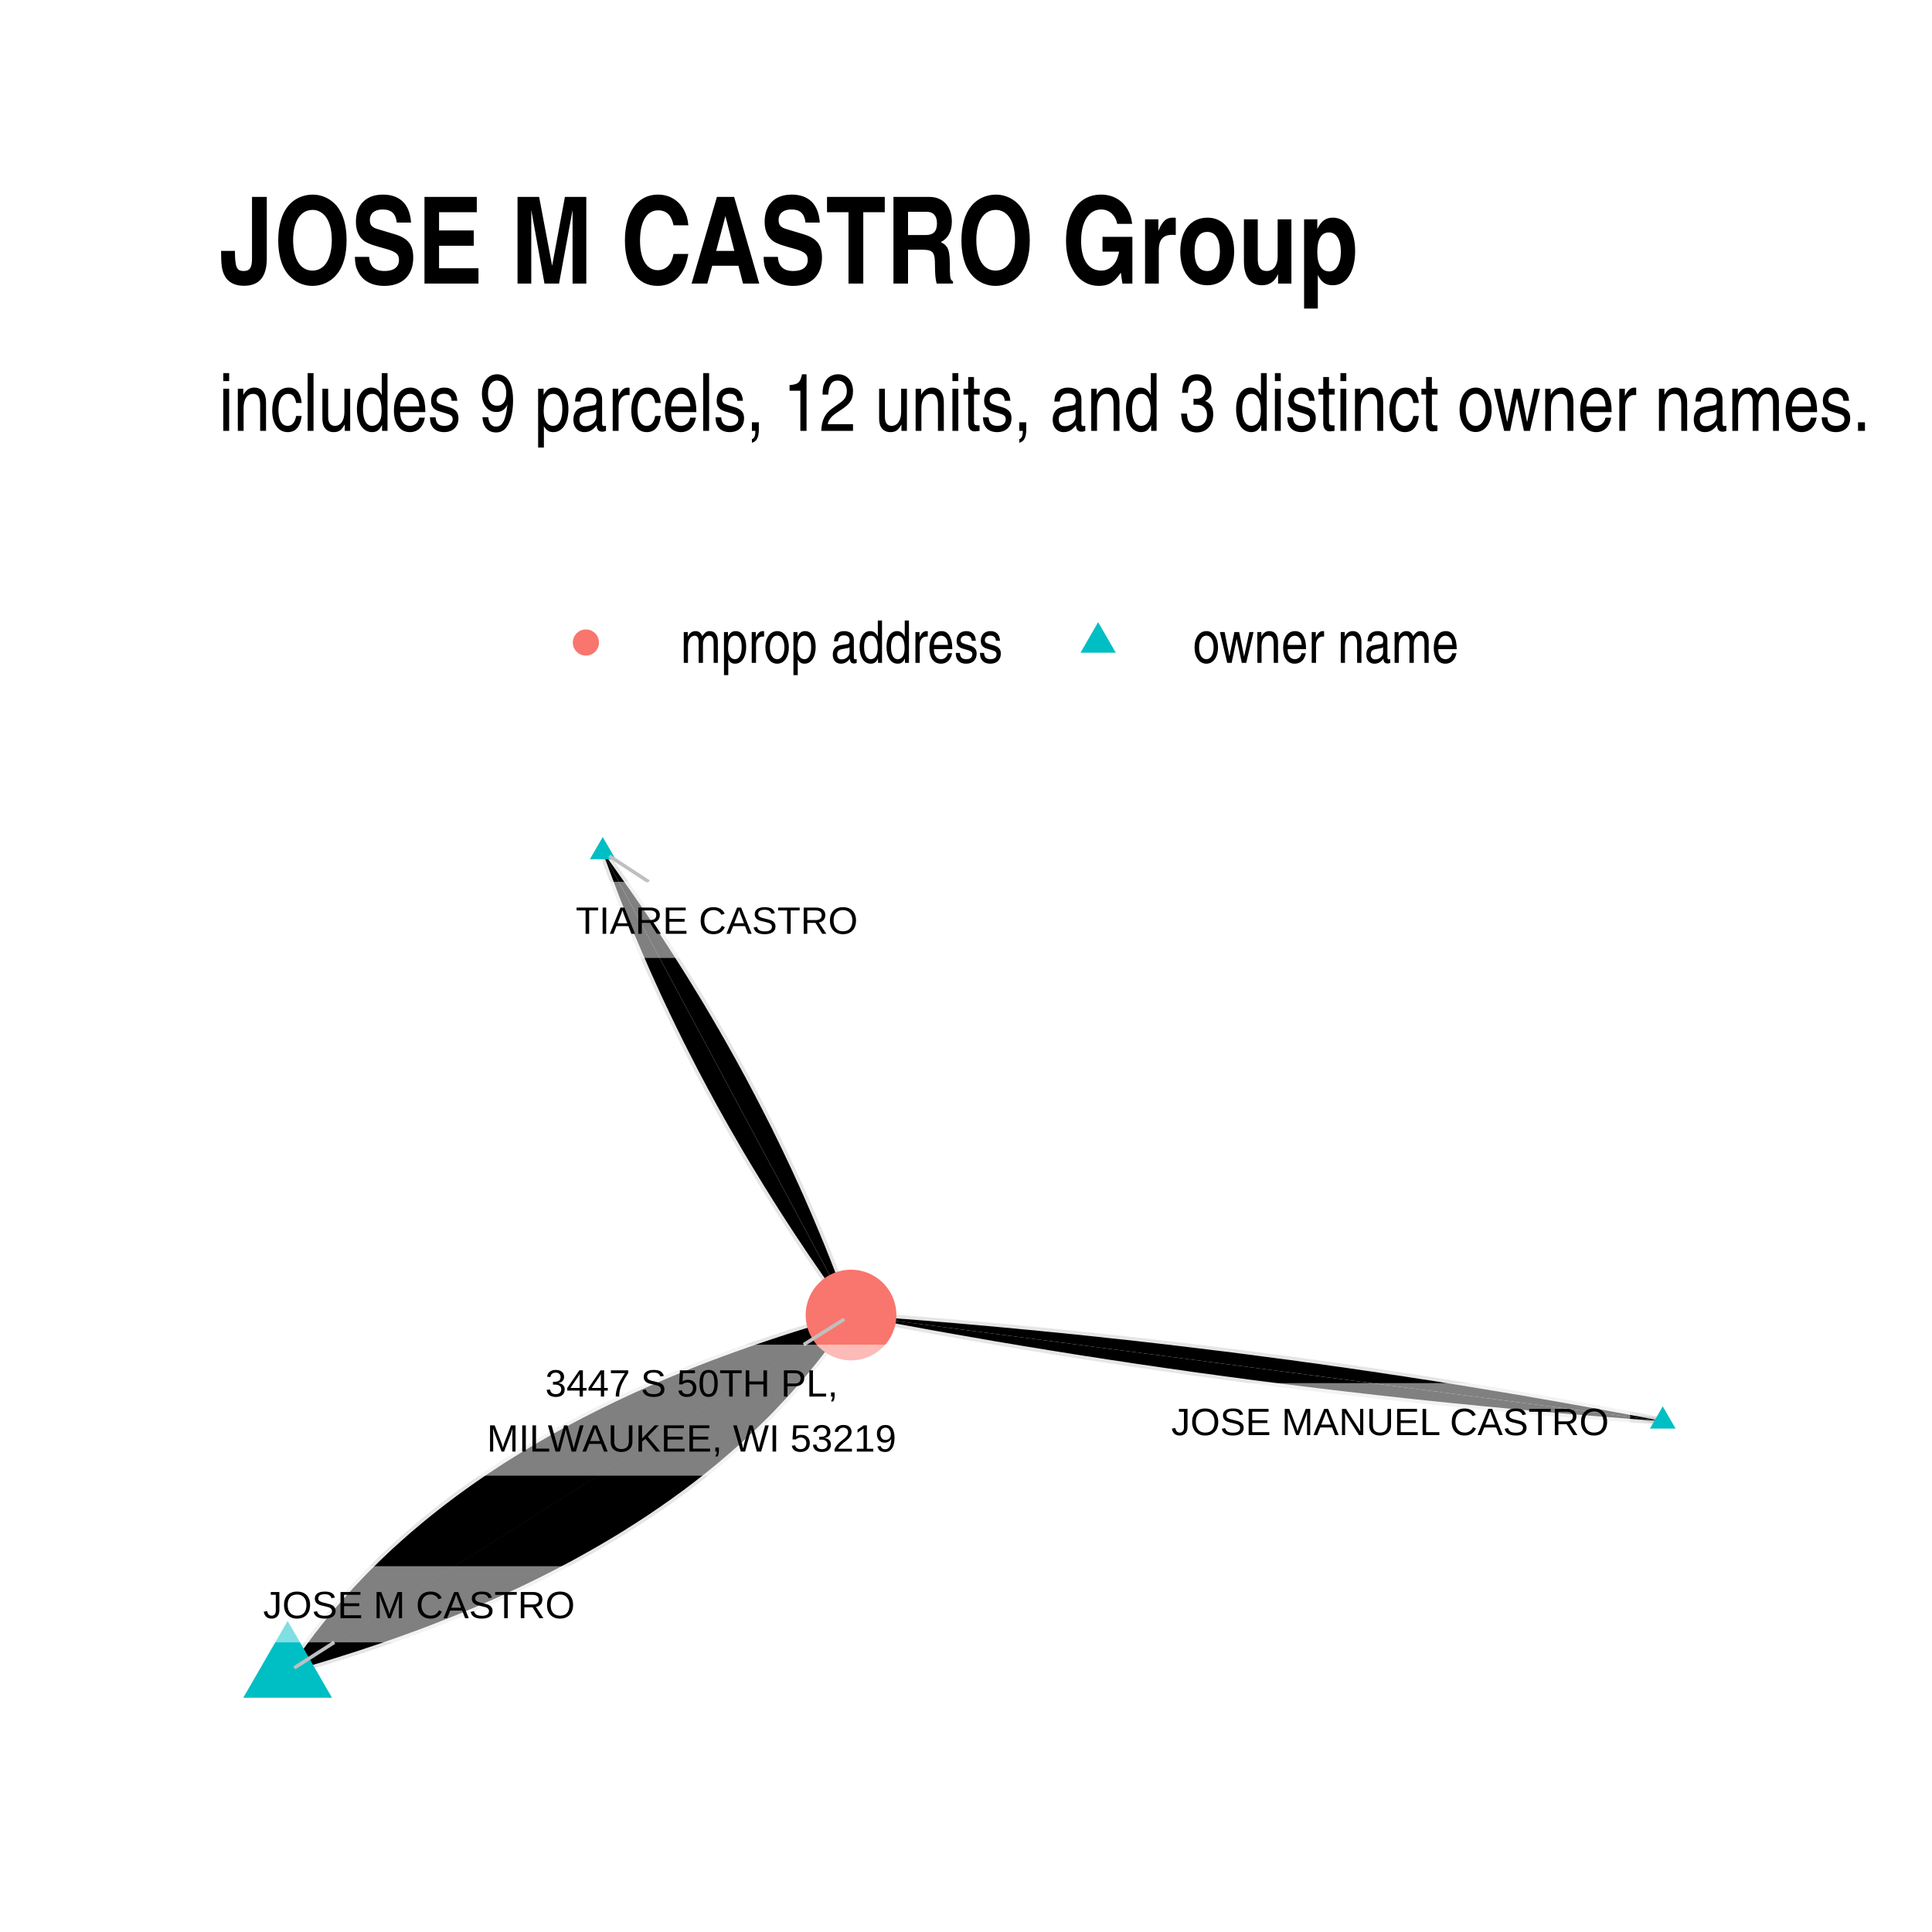
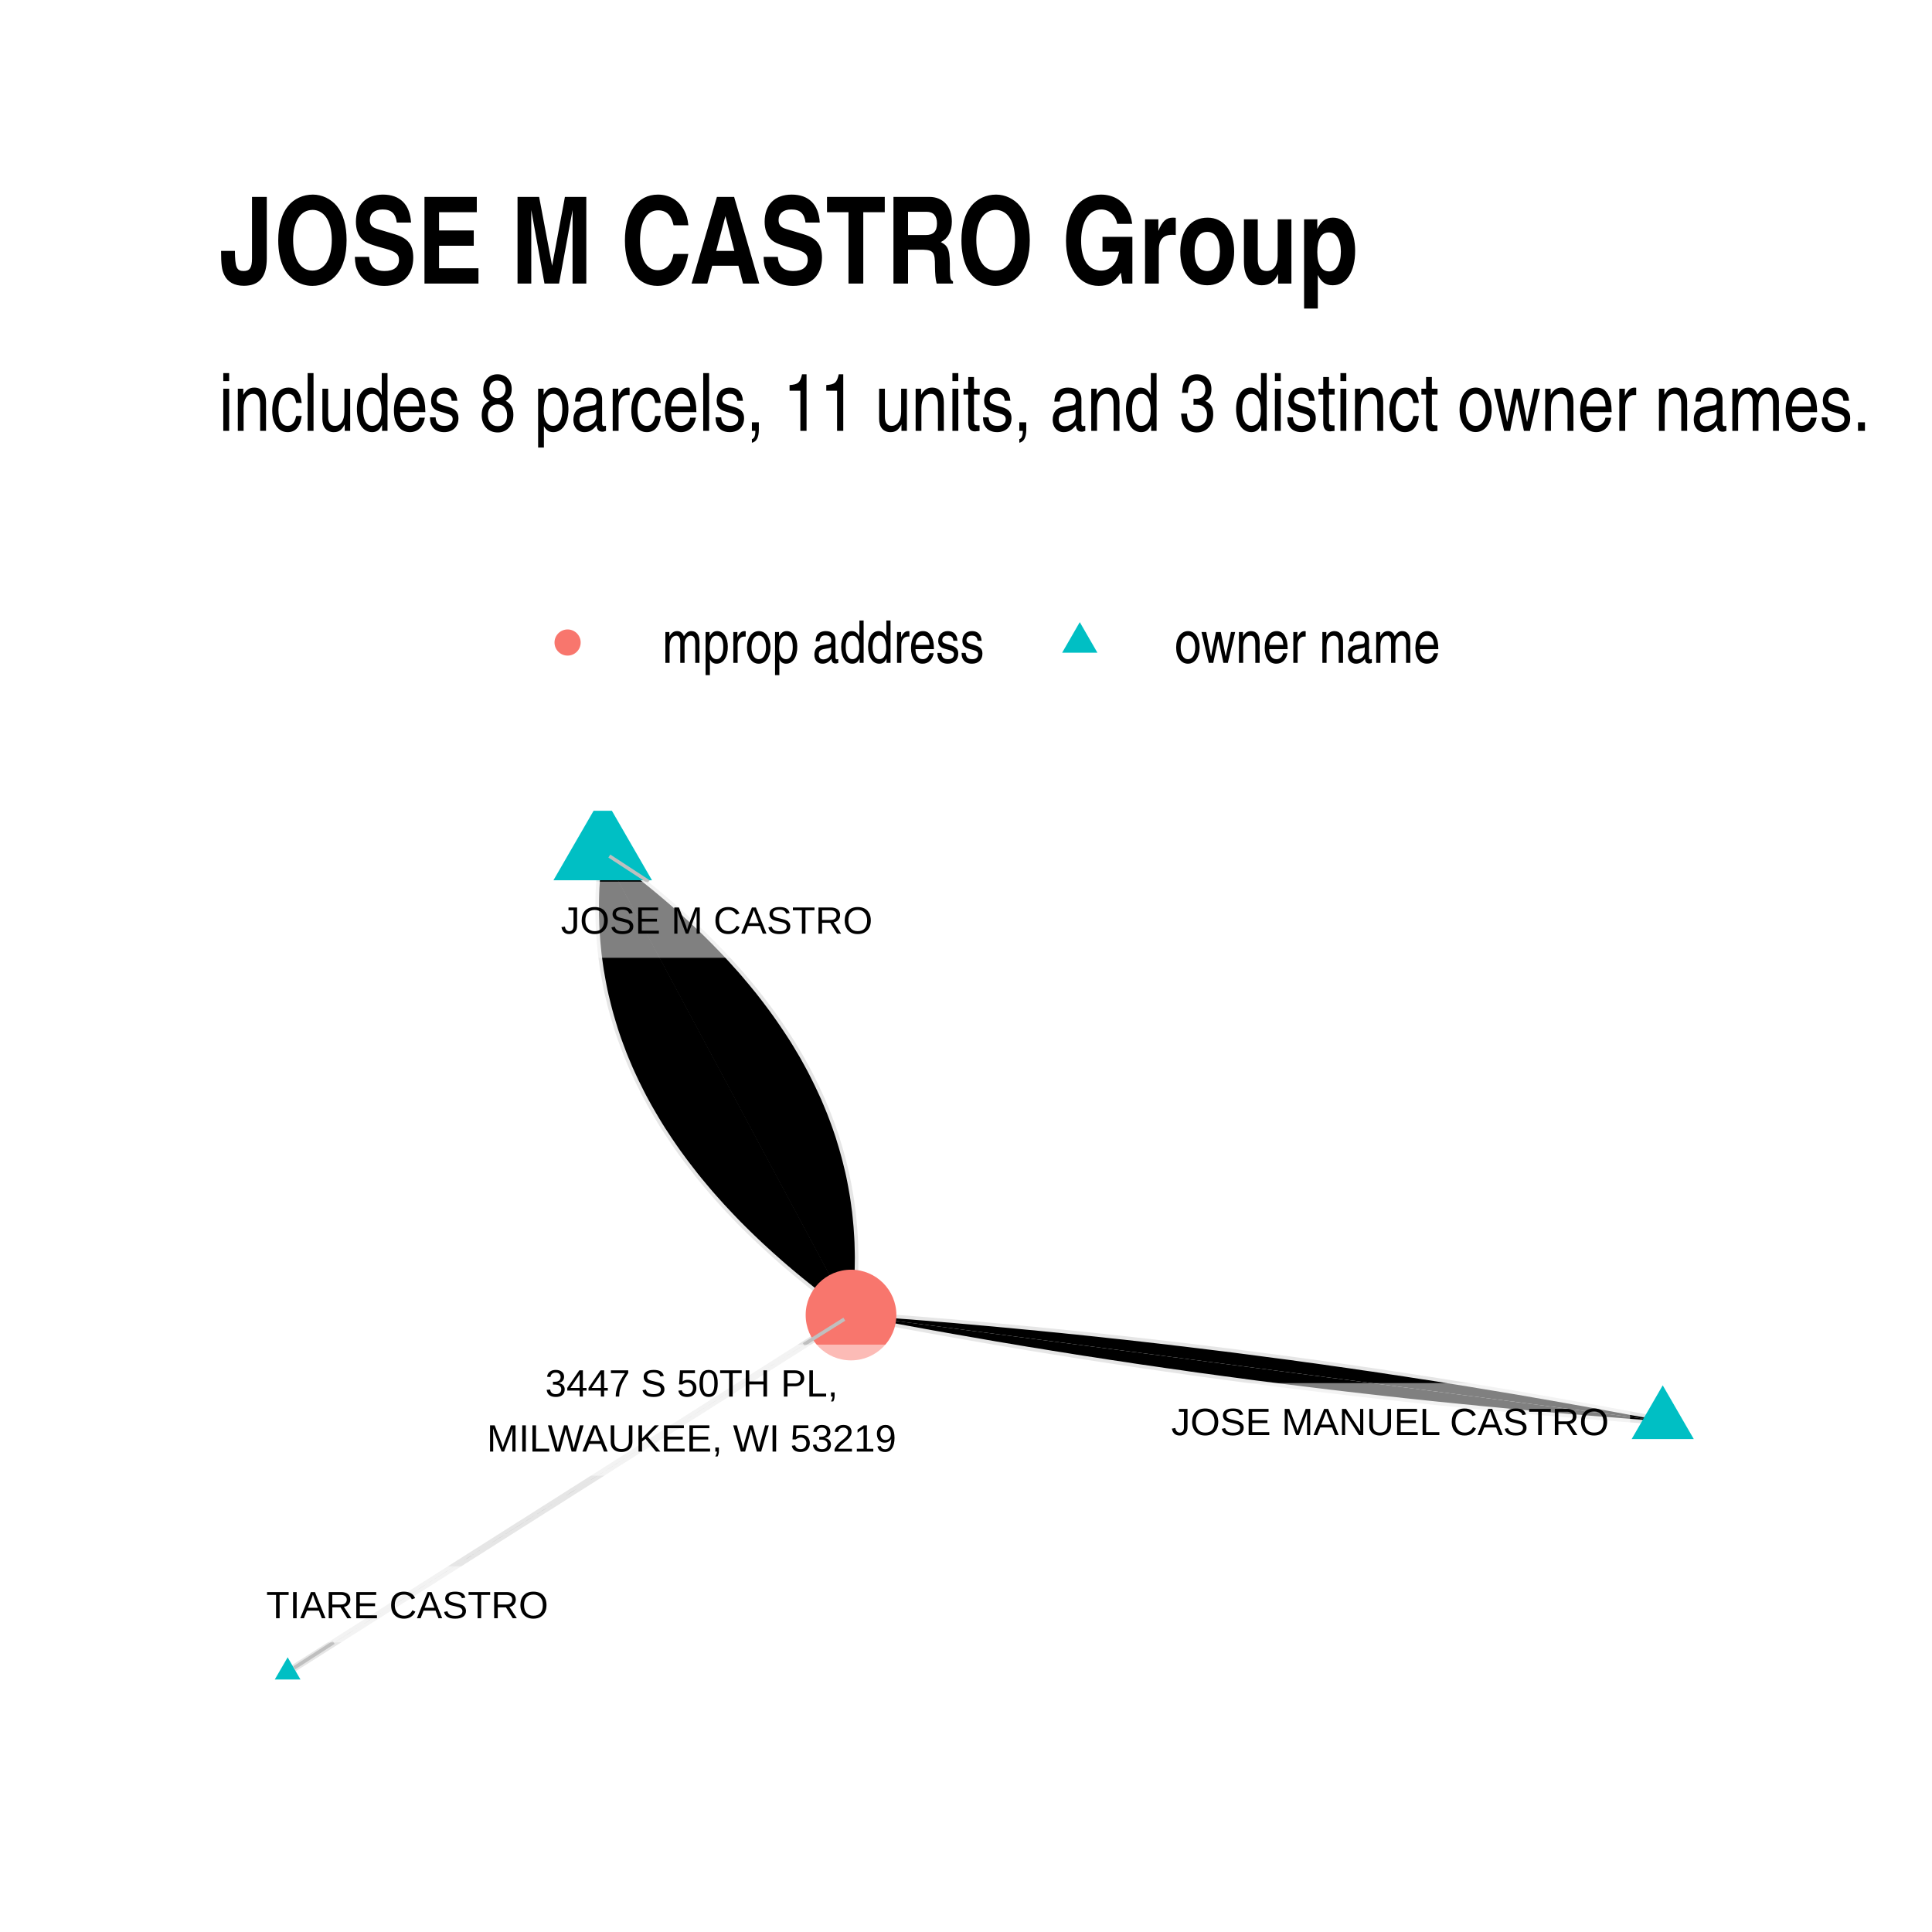
<svg xmlns="http://www.w3.org/2000/svg" width="384" height="384" class="svglite" viewBox="0 0 288 288">
  <defs>
    <style>.svglite circle,.svglite line,.svglite polygon,.svglite polyline,.svglite rect{fill:none;stroke:#000;stroke-linecap:round;stroke-linejoin:round;stroke-miterlimit:10}.svglite text{white-space:pre}</style>
  </defs>
  <rect width="100%" height="100%" style="stroke:none;fill:#fff" />
  <defs>
    <clipPath id="cpMC4wMHwyODguMDB8MC4wMHwyODguMDA=">
      <path d="M0 0h288v288H0z" />
    </clipPath>
  </defs>
  <g clip-path="url(#cpMC4wMHwyODguMDB8MC4wMHwyODguMDA=)">
    <path d="M0 0h288v288H0z" style="stroke-width:1.07;stroke:none;fill:#fff" />
  </g>
  <defs>
    <clipPath id="cpMzIuNjN8MjU4LjExfDEyMC44NnwyNTUuMzc=">
      <path d="M32.63 120.86h225.48v134.51H32.63z" />
    </clipPath>
  </defs>
  <g clip-path="url(#cpMzIuNjN8MjU4LjExfDEyMC44NnwyNTUuMzc=)">
-     <path d="m247.86 211.85-1.19-.23-1.2-.23-1.19-.23-1.2-.22-1.2-.23-1.2-.22-1.19-.22-1.2-.22-1.2-.22-1.2-.22-1.2-.21-1.21-.22-1.2-.21-1.2-.21-1.2-.21-1.21-.21-1.2-.21-1.2-.21-1.21-.2-1.2-.2-1.21-.2-1.21-.2-1.2-.2-1.21-.2-1.21-.2-1.21-.19-1.21-.19-1.21-.2-1.21-.19-1.21-.18-1.21-.19-1.22-.19-1.21-.18-1.21-.18-1.22-.19-1.21-.18-1.21-.17-1.22-.18-1.22-.18-1.21-.17-1.22-.17-1.22-.18-1.22-.17-1.22-.16-1.21-.17-1.22-.17-1.23-.16-1.22-.16-1.22-.16-1.22-.16-1.22-.16-1.23-.16-1.22-.16-1.22-.15-1.23-.15-1.23-.15-1.22-.15-1.23-.15-1.23-.15-1.22-.14-1.23-.15-1.23-.14-1.23-.14-1.23-.14-1.23-.14-1.23-.14-1.23-.13-1.24-.13-1.23-.14-1.23-.13-1.24-.13-1.23-.13-1.23-.12-1.24-.13-1.24-.12-1.23-.12-1.24-.13-1.24-.11-1.24-.12-1.23-.12-1.24-.11-1.24-.12-1.24-.11-1.25-.11-1.24-.11-1.24-.11-1.24-.11-1.25-.1-1.24-.1-1.24-.11-1.25-.1-1.24-.1-1.25-.09-1.25-.1-1.24-.1-1.25-.09-1.25-.09-1.25-.09-1.25-.09M89.85 126.98l.25.72.26.71.26.72.26.72.27.72.27.71.27.72.27.72.27.71.28.72.28.71.28.72.29.71.29.71.28.72.3.71.29.71.3.71.3.71.3.71.3.72.31.7.31.71.31.71.31.71.32.71.32.71.32.7.32.71.32.71.33.7.33.71.34.7.33.71.34.7.34.71.34.7.35.7.34.7.35.71.36.7.35.7.36.7.36.7.36.7.36.7.37.7.37.7.37.69.37.7.38.7.38.7.38.69.38.7.39.69.39.7.39.69.39.7.4.69.4.69.4.69.4.7.4.69.41.69.41.69.41.69.42.69.42.69.42.69.42.69.42.69.43.68.43.69.43.69.44.69.43.68.44.69.44.68.45.69.44.68.45.69.45.68.46.68.45.68.46.69.46.68.47.68.46.68.47.68.47.68.47.68.48.68.48.68.48.68.48.67.48.68.49.68.49.67.49.68" style="stroke-width:1.07;stroke:#000;stroke-opacity:.1;stroke-linecap:butt" />
-     <path d="m247.86 211.85-1.25-.09-1.25-.09-1.24-.09-1.25-.09-1.25-.1-1.24-.1-1.25-.09-1.25-.1-1.24-.1-1.25-.11-1.24-.1-1.24-.1-1.25-.11-1.24-.11-1.24-.11-1.24-.11-1.24-.11-1.24-.11-1.24-.12-1.24-.12-1.24-.11-1.23-.12-1.24-.13-1.24-.12-1.23-.12-1.24-.13-1.24-.12-1.23-.13-1.23-.13-1.24-.13-1.23-.13-1.23-.14-1.23-.13-1.23-.14-1.23-.14-1.23-.14-1.23-.14-1.23-.14-1.23-.15-1.23-.14-1.23-.15-1.22-.15-1.23-.15-1.22-.15-1.23-.15-1.22-.15-1.23-.16-1.22-.16-1.22-.15-1.23-.16-1.22-.17-1.22-.16-1.22-.16-1.22-.17-1.22-.17-1.22-.16-1.22-.17-1.21-.18-1.22-.17-1.22-.17-1.21-.18-1.22-.18-1.21-.17-1.22-.18-1.21-.19-1.22-.18-1.21-.18-1.21-.19-1.21-.19-1.21-.18-1.22-.19-1.21-.2-1.2-.19-1.21-.19-1.21-.2-1.21-.2-1.21-.19-1.2-.2-1.21-.21-1.21-.2-1.2-.2-1.21-.21-1.2-.21-1.2-.21-1.21-.21-1.2-.21-1.2-.21-1.2-.22-1.2-.21-1.2-.22-1.2-.22-1.2-.22-1.2-.22-1.2-.22-1.19-.23-1.2-.22-1.2-.23-1.19-.23-1.2-.23M42.88 249.26l1.21-.34 1.21-.35 1.19-.35 1.2-.35 1.18-.36 1.17-.36 1.17-.37 1.16-.37 1.16-.37 1.14-.38 1.14-.38 1.13-.39 1.13-.39 1.11-.39 1.11-.4 1.1-.4 1.1-.4 1.09-.41 1.07-.42 1.08-.42 1.06-.42 1.06-.42 1.05-.43 1.04-.44 1.03-.43 1.03-.45 1.02-.44 1.01-.45 1.01-.45.99-.46.99-.46.99-.47.97-.47.97-.47.96-.48.95-.48.95-.49.93-.49.93-.49.93-.5.91-.5.91-.51.9-.51.89-.51.89-.52.88-.52.87-.52.86-.53.86-.54.85-.54.84-.54.83-.54.83-.55.81-.56.82-.55.8-.57.8-.56.78-.57.79-.57.77-.58.77-.58.76-.59.75-.59.74-.59.74-.6.73-.6.72-.61.71-.61.71-.61.7-.62.69-.62.69-.63.67-.63.67-.63.66-.64.66-.64.65-.64.64-.65.63-.66.62-.66.62-.66.61-.66.6-.67.6-.68.59-.67.58-.69.57-.68.56-.69.56-.69.55-.7.55-.7.53-.71.53-.71.52-.71.51-.72.51-.72.5-.73.49-.73.48-.73" style="stroke-width:1.07;stroke:#000;stroke-opacity:.1;stroke-linecap:butt" />
-     <path d="m42.88 249.26 1.03-.44 1.02-.44 1.03-.45 1.02-.44 1.01-.45 1.02-.45 1-.45 1.01-.46 1-.45 1-.46.99-.46.99-.46.99-.46.98-.47.98-.47.97-.47.97-.47.97-.47.97-.48.96-.48.95-.47.95-.49.95-.48.95-.49.94-.48.94-.49.93-.49.93-.5.93-.49.92-.5.92-.5.92-.5.91-.51.9-.5.91-.51.9-.51.9-.51.89-.52.89-.51.88-.52.89-.52.87-.52.88-.52.87-.53.87-.53.86-.53.86-.53.85-.53.86-.54.84-.54.85-.54.84-.54.84-.54.83-.55.83-.54.83-.55.82-.56.82-.55.81-.55.81-.56.81-.56.8-.56.8-.57.8-.56.79-.57.79-.57.79-.57.78-.58.78-.57.77-.58.77-.58.77-.58.76-.58.76-.59.75-.59.75-.59.75-.59.75-.59.74-.6.73-.6.74-.6.73-.6.72-.6.72-.61.72-.6.72-.61.71-.62.7-.61.71-.61.7-.62.69-.62.69-.62.69-.63.69-.62.68-.63.67-.63.68-.63.67-.64.66-.63" style="stroke-width:1.07;stroke:#000;stroke-opacity:.1;stroke-linecap:butt" />
-     <path d="m42.88 249.26.85-.54.84-.54.85-.53.85-.54.85-.54.85-.54.85-.54.84-.53.85-.54.85-.54.85-.54.85-.53.85-.54.84-.54.85-.54.85-.53.85-.54.85-.54.85-.54.84-.54.85-.53.85-.54.85-.54.85-.54.85-.53.84-.54.85-.54.85-.54.85-.53.85-.54.85-.54.84-.54.85-.53.85-.54.85-.54.85-.54.85-.54.84-.53.85-.54.85-.54.85-.54.85-.53.85-.54.84-.54.85-.54.85-.53.85-.54.85-.54.85-.54.84-.54.85-.53.85-.54.85-.54.85-.54.85-.53.84-.54.85-.54.85-.54.85-.53.85-.54.85-.54.84-.54.85-.53.85-.54.85-.54.85-.54.85-.54.84-.53.85-.54.85-.54.85-.54.85-.53.85-.54.84-.54.85-.54.85-.53.85-.54.85-.54.85-.54.84-.54.85-.53.85-.54.85-.54.85-.54.85-.53.84-.54.85-.54.85-.54.85-.53.85-.54.85-.54.84-.54.85-.54.85-.53.85-.54.85-.54.85-.54.84-.53.85-.54" style="stroke-width:1.07;stroke:#000;stroke-opacity:.1;stroke-linecap:butt" />
-     <path d="m42.88 249.26.66-.64.67-.63.68-.63.67-.63.68-.63.69-.63.69-.62.69-.62.69-.62.7-.62.71-.61.7-.62.71-.61.72-.61.72-.61.72-.6.72-.61.73-.6.74-.6.73-.6.74-.59.75-.59.74-.6.76-.59.75-.58.76-.59.76-.58.77-.58.77-.58.77-.58.78-.58.78-.57.79-.57.79-.57.79-.57.79-.57.8-.56.81-.56.81-.56.81-.56.81-.55.82-.56.82-.55.83-.55.83-.55.83-.54.84-.55.84-.54.84-.54.85-.54.85-.53.86-.53.86-.54.86-.53.87-.52.87-.53.88-.52.87-.52.89-.52.88-.52.89-.52.89-.51.9-.51.9-.51.9-.51.91-.51.91-.5.92-.5.92-.5.92-.5.93-.49.93-.5.93-.49.94-.49.94-.49.95-.48.95-.49.95-.48.95-.48.96-.48.97-.47.97-.47.97-.48.97-.47.98-.46.98-.47.99-.46.99-.46.99-.46 1-.46 1-.46 1.01-.45 1-.45 1.02-.45 1.01-.45 1.02-.45 1.02-.44 1.03-.44 1.03-.44" style="stroke-width:1.07;stroke:#000;stroke-opacity:.1;stroke-linecap:butt" />
-     <path d="m89.85 126.98.49.67.49.68.49.68.48.67.48.68.48.68.48.68.48.68.47.68.47.68.47.68.47.68.46.68.46.68.46.68.45.68.46.69.45.68.45.68.44.69.45.68.44.69.44.68.43.69.44.69.43.68.43.69.43.69.42.69.42.69.42.68.42.69.42.69.41.69.41.7.41.69.4.69.4.69.41.69.39.7.4.69.39.69.39.7.39.69.39.7.38.69.38.7.38.7.38.69.37.7.37.7.37.7.37.7.36.7.36.7.36.7.36.7.35.7.36.7.35.7.34.7.35.71.34.7.34.7.34.71.33.7.34.71.33.7.33.71.32.7.32.71.33.71.31.71.32.7.31.71.31.71.31.71.31.71.3.71.3.71.3.71.3.71.29.72.3.71.29.71.28.72.29.71.28.71.28.72.28.71.27.72.27.71.27.72.27.72.27.72.26.71.26.72.26.72.25.72M42.88 249.26l.48-.74.49-.73.5-.72.51-.72.51-.72.52-.71.53-.71.53-.71.55-.7.55-.7.55-.69.57-.69.57-.69.58-.68.59-.68.6-.67.6-.67.61-.67.62-.66.62-.65.63-.66.64-.65.65-.64.66-.65.66-.63.67-.64.67-.63.69-.62.69-.62.7-.62.71-.62.71-.6.72-.61.73-.6.74-.6.74-.59.75-.59.76-.59.77-.58.77-.58.78-.57.79-.57.8-.57.8-.56.81-.56.82-.55.83-.55.83-.55.84-.54.85-.53.86-.54.86-.53.87-.52.88-.53.89-.51.89-.52.9-.51.91-.5.91-.5.92-.5.94-.5.93-.49.95-.48.95-.48.96-.48.97-.47.97-.47.99-.47.99-.46.99-.46 1.01-.45 1.01-.45 1.02-.45 1.03-.44 1.03-.44 1.04-.43 1.05-.43 1.06-.43 1.06-.42 1.07-.42 1.08-.41 1.09-.41 1.09-.4 1.11-.41 1.11-.39 1.11-.4 1.13-.39 1.13-.38 1.14-.38 1.14-.38 1.16-.38 1.16-.37 1.16-.36 1.18-.36 1.18-.36 1.2-.35 1.19-.35 1.21-.35 1.21-.34" style="stroke-width:1.07;stroke:#000;stroke-opacity:.1;stroke-linecap:butt" />
-     <path d="m247.86 209.64 1.92 3.32h-3.83zM89.85 124.77l1.91 3.31h-3.83zM42.88 241.62l6.61 11.46H36.26z" style="stroke-width:.71;stroke:none;fill:#00bfc4" />
+     <path d="m247.86 211.85-1.19-.23-1.2-.23-1.19-.23-1.2-.22-1.2-.23-1.2-.22-1.19-.22-1.2-.22-1.2-.22-1.2-.22-1.2-.21-1.21-.22-1.2-.21-1.2-.21-1.2-.21-1.21-.21-1.2-.21-1.2-.21-1.21-.2-1.2-.2-1.21-.2-1.21-.2-1.2-.2-1.21-.2-1.21-.2-1.21-.19-1.21-.19-1.21-.2-1.21-.19-1.21-.18-1.21-.19-1.22-.19-1.21-.18-1.21-.18-1.22-.19-1.21-.18-1.21-.17-1.22-.18-1.22-.18-1.21-.17-1.22-.17-1.22-.18-1.22-.17-1.22-.16-1.21-.17-1.22-.17-1.23-.16-1.22-.16-1.22-.16-1.22-.16-1.22-.16-1.23-.16-1.22-.16-1.22-.15-1.23-.15-1.23-.15-1.22-.15-1.23-.15-1.23-.15-1.22-.14-1.23-.15-1.23-.14-1.23-.14-1.23-.14-1.23-.14-1.23-.14-1.23-.13-1.24-.13-1.23-.14-1.23-.13-1.24-.13-1.23-.13-1.23-.12-1.24-.13-1.24-.12-1.23-.12-1.24-.13-1.24-.11-1.24-.12-1.23-.12-1.24-.11-1.24-.12-1.24-.11-1.25-.11-1.24-.11-1.24-.11-1.24-.11-1.25-.1-1.24-.1-1.24-.11-1.25-.1-1.24-.1-1.25-.09-1.25-.1-1.24-.1-1.25-.09-1.25-.09-1.25-.09-1.25-.09" style="stroke-width:1.07;stroke:#000;stroke-opacity:.1;stroke-linecap:butt" />
+     <path d="m247.86 211.85-1.25-.09-1.25-.09-1.24-.09-1.25-.09-1.25-.1-1.24-.1-1.25-.09-1.25-.1-1.24-.1-1.25-.11-1.24-.1-1.24-.1-1.25-.11-1.24-.11-1.24-.11-1.24-.11-1.24-.11-1.24-.11-1.24-.12-1.24-.12-1.24-.11-1.23-.12-1.24-.13-1.24-.12-1.23-.12-1.24-.13-1.24-.12-1.23-.13-1.23-.13-1.24-.13-1.23-.13-1.23-.14-1.23-.13-1.23-.14-1.23-.14-1.23-.14-1.23-.14-1.23-.14-1.23-.15-1.23-.14-1.23-.15-1.22-.15-1.23-.15-1.22-.15-1.23-.15-1.22-.15-1.23-.16-1.22-.16-1.22-.15-1.23-.16-1.22-.17-1.22-.16-1.22-.16-1.22-.17-1.22-.17-1.22-.16-1.22-.17-1.21-.18-1.22-.17-1.22-.17-1.21-.18-1.22-.18-1.21-.17-1.22-.18-1.21-.19-1.22-.18-1.21-.18-1.21-.19-1.21-.19-1.21-.18-1.22-.19-1.21-.2-1.2-.19-1.21-.19-1.21-.2-1.21-.2-1.21-.19-1.2-.2-1.21-.21-1.21-.2-1.2-.2-1.21-.21-1.2-.21-1.2-.21-1.21-.21-1.2-.21-1.2-.21-1.2-.22-1.2-.21-1.2-.22-1.2-.22-1.2-.22-1.2-.22-1.2-.22-1.19-.23-1.2-.22-1.2-.23-1.19-.23-1.2-.23M89.85 126.98l-.1.78-.09.78-.08.78-.07.78-.06.78-.05.77-.05.78-.03.77-.02.77-.01.77v1.53l.02.76.02.76.04.76.05.76.05.75.07.76.07.75.08.75.1.75.1.74.11.75.13.74.13.74.14.74.15.74.16.74.18.73.18.74.19.73.2.73.21.72.22.73.22.72.24.73.25.72.26.71.27.72.27.72.29.71.3.71.3.71.32.71.33.71.33.7.35.7.35.7.36.7.38.7.38.7.4.69.4.69.41.69.42.69.43.69.45.68.45.69.46.68.47.68.48.68.49.67.5.68.51.67.52.67.52.67.54.67.55.66.56.67.56.66.58.66.59.66.59.66.61.65.62.66.62.65.63.65.65.65.65.64.67.65.67.64.68.64.7.64.7.64.71.63.72.64.73.63.74.63.75.63.77.63.77.62.77.62.79.63.8.62.81.61.82.62.83.61.84.62.84.61" style="stroke-width:1.07;stroke:#000;stroke-opacity:.1;stroke-linecap:butt" />
+     <path d="m89.85 126.98.14.74.14.74.14.74.16.73.15.74.16.74.17.73.17.74.18.73.18.73.18.74.19.73.2.73.2.73.2.72.21.73.22.73.22.72.22.73.23.72.23.73.24.72.25.72.24.72.26.72.26.72.26.72.27.71.27.72.28.71.28.72.28.71.3.71.29.72.3.71.31.71.31.71.32.7.32.71.32.71.33.7.34.71.34.7.34.7.35.71.36.7.36.7.36.7.37.69.38.7.37.7.39.69.39.7.39.69.4.7.4.69.41.69.41.69.42.69.42.69.43.69.43.68.44.69.44.68.44.69.45.68.46.68.46.69.47.68.47.68.47.68.48.67.49.68.49.68.49.67.5.68.51.67.51.67.51.68.52.67.52.67.53.67.53.66.54.67.54.67.55.66.55.67.56.66.56.67.57.66.57.66.58.66.58.66.59.66.59.66.6.65.6.66.6.65.61.66" style="stroke-width:1.07;stroke:#000;stroke-opacity:.1;stroke-linecap:butt" />
+     <path d="m89.85 126.98.37.69.38.7.37.7.37.7.38.69.37.7.38.7.37.7.37.69.38.7.37.7.37.7.38.69.37.7.38.7.37.7.37.69.38.7.37.7.38.7.37.69.37.7.38.7.37.7.38.69.37.7.37.7.38.7.37.69.37.7.38.7.37.7.38.69.37.7.37.7.38.7.37.69.38.7.37.7.37.7.38.69.37.7.37.7.38.7.37.69.38.7.37.7.37.7.38.69.37.7.38.7.37.7.37.69.38.7.37.7.38.7.37.69.37.7.38.7.37.7.37.69.38.7.37.7.38.7.37.69.37.7.38.7.37.7.38.69.37.7.37.7.38.7.37.69.38.7.37.7.37.7.38.69.37.7.37.7.38.7.37.69.38.7.37.7.37.7.38.69.37.7.38.7.37.7.37.69.38.7.37.7.38.7.37.69.37.7.38.7.37.7.37.69.38.7.37.7" style="stroke-width:1.07;stroke:#000;stroke-opacity:.1;stroke-linecap:butt" />
+     <path d="m89.85 126.98.61.65.6.66.61.65.59.66.59.66.59.66.58.66.58.66.57.66.57.66.56.66.56.67.55.66.55.67.54.66.54.67.53.67.53.67.52.67.52.67.52.67.5.68.51.67.5.67.49.68.49.68.49.67.48.68.47.68.47.68.47.68.46.68.46.68.45.69.44.68.45.69.43.68.43.69.43.69.42.69.42.69.41.69.41.69.4.69.4.69.39.7.39.69.39.7.38.69.37.7.37.7.36.7.36.7.36.7.35.7.34.71.34.7.34.7.33.71.32.71.32.7.32.71.31.71.31.71.3.71.29.71.3.71.28.72.29.71.27.72.27.71.27.72.27.72.25.72.26.72.24.72.25.72.24.72.23.72.23.73.22.72.22.73.22.72.21.73.2.73.2.73.2.73.19.73.18.73.18.73.18.74.17.73.17.74.16.73.15.74.16.74.14.74.15.74.13.74M42.88 249.26l.85-.54.84-.54.85-.53.85-.54.85-.54.85-.54.85-.54.84-.53.85-.54.85-.54.85-.54.85-.53.85-.54.84-.54.85-.54.85-.53.85-.54.85-.54.85-.54.84-.54.85-.53.85-.54.85-.54.85-.54.85-.53.84-.54.85-.54.85-.54.85-.53.85-.54.85-.54.84-.54.85-.53.85-.54.85-.54.85-.54.85-.54.84-.53.85-.54.85-.54.85-.54.85-.53.85-.54.84-.54.85-.54.85-.53.85-.54.85-.54.85-.54.84-.54.85-.53.85-.54.85-.54.85-.54.85-.53.84-.54.85-.54.85-.54.85-.53.85-.54.85-.54.84-.54.85-.53.85-.54.85-.54.85-.54.85-.54.84-.53.85-.54.85-.54.85-.54.85-.53.85-.54.84-.54.85-.54.85-.53.85-.54.85-.54.85-.54.84-.54.85-.53.85-.54.85-.54.85-.54.85-.53.84-.54.85-.54.85-.54.85-.53.85-.54.85-.54.84-.54.85-.54.85-.53.85-.54.85-.54.85-.54.84-.53.85-.54" style="stroke-width:1.07;stroke:#000;stroke-opacity:.1;stroke-linecap:butt" />
+     <path d="m89.85 126.98.85.61.83.61.83.62.82.61.81.62.8.62.79.62.78.63.77.62.76.63.75.63.74.63.73.63.72.63.71.64.7.64.7.64.68.64.67.64.67.64.65.65.65.65.63.65.63.65.61.65.61.66.59.66.59.65.58.66.56.67.56.66.55.67.54.66.52.67.52.67.51.68.5.67.49.68.48.68.47.68.46.68.45.68.45.69.43.68.42.69.41.69.41.69.39.7.38.69.38.7.36.7.35.7.35.71.33.7.33.71.32.7.3.71.3.72.29.71.27.71.27.72.26.72.25.72.24.72.22.73.22.72.21.73.2.73.19.73.18.73.18.74.16.73.15.74.14.74.13.74.13.75.11.74.1.75.1.75.08.75.07.75.07.75.05.76.05.76.04.76.02.76.02.76.01.76-.01.77-.01.77-.02.77-.03.77-.05.77-.05.78-.06.77-.07.78-.08.78-.09.79-.1.78" style="stroke-width:1.07;stroke:#000;stroke-opacity:.1;stroke-linecap:butt" />
+     <path d="m247.86 206.51 4.63 8.01h-9.26zM89.85 118.5l7.34 12.72H82.5zM42.88 247.05l1.91 3.31h-3.83z" style="stroke-width:.71;stroke:none;fill:#00bfc4" />
    <circle cx="126.86" cy="196.03" r="6.76" style="stroke-width:.71;stroke:none;fill:#f8766d" />
-     <path d="m96.71 131.45-5.88-3.84M49.83 244.82l-5.96 3.81M119.81 200.44l6.05-3.79" style="stroke-width:.53;stroke:#bfbfbf" />
+     <path d="m96.69 131.43-5.86-3.82M49.74 244.83l-5.88 3.79M119.81 200.44l6.05-3.79" style="stroke-width:.53;stroke:#bfbfbf" />
    <path d="M173.62 217.53h67.21l-.09-.01.35-.01.34-.07.32-.12.3-.18.27-.22.23-.26.19-.29.13-.32.09-.34.03-.34v-7.03l-.03-.35-.09-.34-.13-.32-.19-.29-.23-.26-.27-.22-.3-.17-.32-.13-.34-.07-.26-.01h-67.21l.26.01-.35-.01-.34.04-.34.1-.31.15-.29.2-.25.24-.21.27-.16.31-.11.33-.05.34-.01.18v7.03l.01-.18v.35l.05.34.11.33.16.31.21.28.25.24.29.2.31.15.34.09.34.04z" style="stroke-width:.53;fill:#fff;fill-opacity:.5" />
    <text x="207.22" y="213.93" lengthAdjust="spacingAndGlyphs" style="font-size:5.69px;font-family:&quot;Liberation Sans&quot;" text-anchor="middle" textLength="64.32">JOSE MANUEL CASTRO</text>
-     <path d="M84.53 142.8h44.65l-.09-.01.35-.01.34-.07.33-.12.3-.18.27-.22.23-.26.18-.29.14-.32.08-.34.03-.34v-7.03l-.03-.35-.08-.33-.14-.32-.18-.3-.23-.26-.27-.22-.3-.17-.33-.13-.34-.07-.26-.01H84.53l.26.01-.35-.01-.35.04-.33.1-.31.15-.29.2-.25.24-.21.27-.16.31-.11.33-.06.35v7.2-.18.35l.06.34.11.33.16.31.21.28.25.24.29.2.31.15.33.09.35.04z" style="stroke-width:.53;fill:#fff;fill-opacity:.5" />
-     <text x="106.85" y="139.2" lengthAdjust="spacingAndGlyphs" style="font-size:5.69px;font-family:&quot;Liberation Sans&quot;" text-anchor="middle" textLength="41.77">TIARE CASTRO</text>
-     <path d="M38.39 244.82h48.14-.08l.34-.02.34-.07.33-.12.3-.17.27-.22.23-.26.18-.3.14-.32.08-.34.03-.34v-7.03l-.03-.35-.08-.33-.14-.32-.18-.3-.23-.26-.27-.22-.3-.17-.33-.12-.34-.07-.26-.02H38.39l.26.02-.34-.02-.35.04-.33.1-.32.15-.28.2-.25.24-.21.28-.16.3-.11.33-.06.35-.01.17v7.03l.01-.18v.35l.06.34.11.33.16.31.21.28.25.24.28.2.32.15.33.09.35.05z" style="stroke-width:.53;fill:#fff;fill-opacity:.5" />
-     <text x="62.46" y="241.22" lengthAdjust="spacingAndGlyphs" style="font-size:5.69px;font-family:&quot;Liberation Sans&quot;" text-anchor="middle" textLength="45.26">JOSE M CASTRO</text>
+     <path d="M82.77 142.78h48.14-.09l.35-.01.34-.07.32-.13.3-.17.27-.22.23-.26.19-.29.14-.32.08-.34.03-.35v-7.03l-.03-.34-.08-.34-.14-.32-.19-.29-.23-.26-.27-.22-.3-.18-.32-.12-.34-.07-.26-.02H82.77l.26.02-.35-.01-.34.04-.34.1-.31.14-.29.2-.25.24-.21.28-.16.31-.11.33-.05.34-.01.17v7.03l.01-.17v.35l.05.34.11.33.16.31.21.27.25.25.29.19.31.15.34.1.34.04z" style="stroke-width:.53;fill:#fff;fill-opacity:.5" />
+     <text x="106.84" y="139.18" lengthAdjust="spacingAndGlyphs" style="font-size:5.69px;font-family:&quot;Liberation Sans&quot;" text-anchor="middle" textLength="45.26">JOSE M CASTRO</text>
+     <path d="M38.39 244.83h44.65l-.08-.01.34-.01.34-.07.33-.12.3-.18.27-.22.23-.26.18-.29.14-.32.08-.34.03-.34v-7.03l-.03-.35-.08-.34-.14-.32-.18-.29-.23-.26-.27-.22-.3-.17-.33-.13-.34-.07-.26-.01H38.39l.26.01-.35-.01-.34.04-.34.1-.31.15-.29.19-.25.25-.21.27-.16.31-.11.33-.06.34v7.21-.18.35l.06.34.11.33.16.31.21.28.25.24.29.2.31.14.34.1.34.04z" style="stroke-width:.53;fill:#fff;fill-opacity:.5" />
+     <text x="60.71" y="241.23" lengthAdjust="spacingAndGlyphs" style="font-size:5.69px;font-family:&quot;Liberation Sans&quot;" text-anchor="middle" textLength="41.77">TIARE CASTRO</text>
    <path d="M69.49 219.98h67.22-.09l.35-.02.34-.07.32-.12.3-.17.27-.22.23-.26.19-.3.13-.32.09-.34.03-.34V202.6l-.03-.35-.09-.34-.13-.32-.19-.29-.23-.26-.27-.22-.3-.17-.32-.13-.34-.07-.26-.01H69.49l.26.01-.35-.01-.35.04-.33.1-.31.15-.29.19-.25.24-.21.28-.16.31-.11.33-.06.34v15.4-.18.35l.06.35.11.33.16.3.21.28.25.24.29.2.31.15.33.09.35.05z" style="stroke-width:.53;fill:#fff;fill-opacity:.5" />
    <text x="103.1" y="208.18" lengthAdjust="spacingAndGlyphs" style="font-size:5.69px;font-family:&quot;Liberation Sans&quot;" text-anchor="middle" textLength="46.92">3447 S 50TH PL,</text>
    <text x="103.1" y="216.38" lengthAdjust="spacingAndGlyphs" style="font-size:5.69px;font-family:&quot;Liberation Sans&quot;" text-anchor="middle" textLength="64.34">MILWAUKEE, WI 53219</text>
  </g>
  <g clip-path="url(#cpMC4wMHwyODguMDB8MC4wMHwyODguMDA=)">
-     <circle cx="87.34" cy="95.78" r="1.95" style="stroke-width:.71;stroke:none;fill:#f8766d" />
-     <path d="m163.7 92.74 2.63 4.56h-5.26z" style="stroke-width:.71;stroke:none;fill:#00bfc4" />
-     <text x="101.46" y="98.81" lengthAdjust="spacingAndGlyphs" style="font-size:8.8px;font-family:&quot;Liberation Sans Narrow&quot;" textLength="48.12">mprop address</text>
-     <text x="177.82" y="98.81" lengthAdjust="spacingAndGlyphs" style="font-size:8.8px;font-family:&quot;Liberation Sans Narrow&quot;" textLength="39.69">owner name</text>
-     <text x="32.63" y="64.23" lengthAdjust="spacingAndGlyphs" style="font-size:12px;font-family:&quot;Liberation Sans Narrow&quot;" textLength="246.76">includes 9 parcels, 12 units, and 3 distinct owner names.</text>
+     <circle cx="84.61" cy="95.78" r="1.95" style="stroke-width:.71;stroke:none;fill:#f8766d" />
+     <path d="m160.96 92.74 2.63 4.56h-5.26z" style="stroke-width:.71;stroke:none;fill:#00bfc4" />
+     <text x="98.72" y="98.81" lengthAdjust="spacingAndGlyphs" style="font-size:8.8px;font-family:&quot;Liberation Sans Narrow&quot;" textLength="48.12">mprop address</text>
+     <text x="175.08" y="98.81" lengthAdjust="spacingAndGlyphs" style="font-size:8.8px;font-family:&quot;Liberation Sans Narrow&quot;" textLength="39.69">owner name</text>
+     <text x="32.63" y="64.23" lengthAdjust="spacingAndGlyphs" style="font-size:12px;font-family:&quot;Liberation Sans Narrow&quot;" textLength="246.04">includes 8 parcels, 11 units, and 3 distinct owner names.</text>
    <text x="32.63" y="42.27" lengthAdjust="spacingAndGlyphs" style="font-size:18px;font-weight:700;font-family:&quot;Liberation Sans Narrow&quot;" textLength="170.56">JOSE M CASTRO Group</text>
  </g>
</svg>
